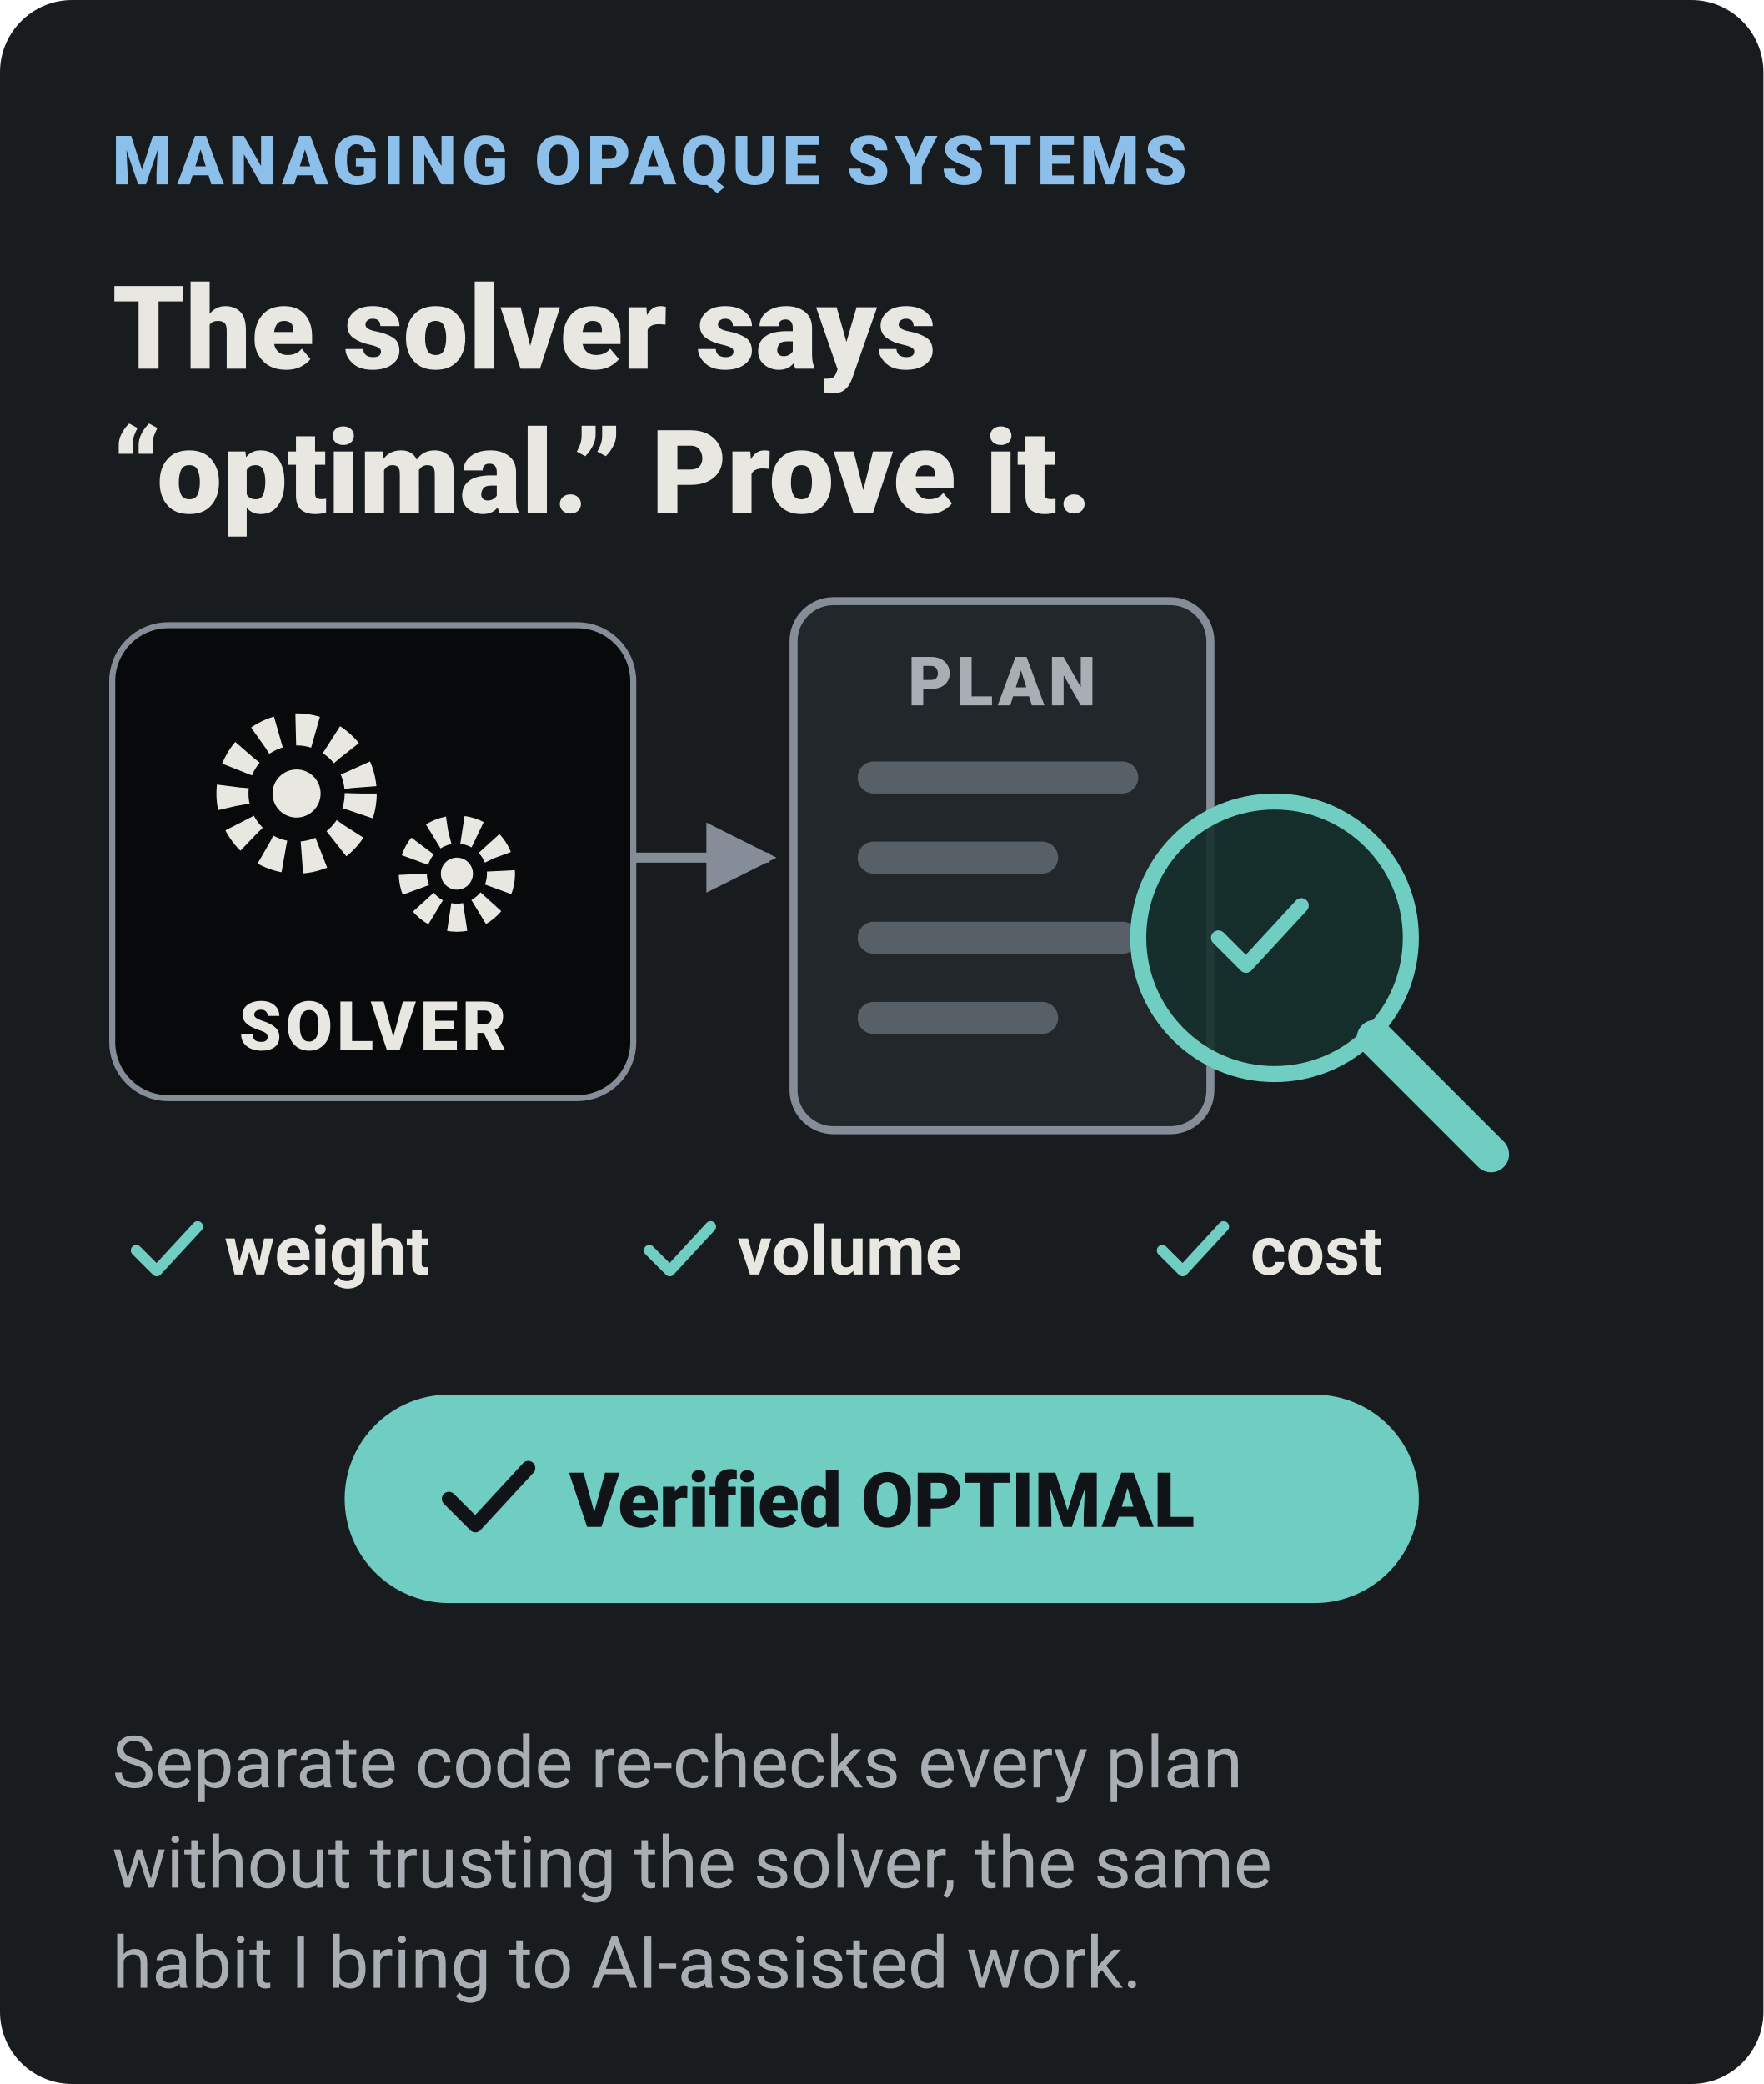
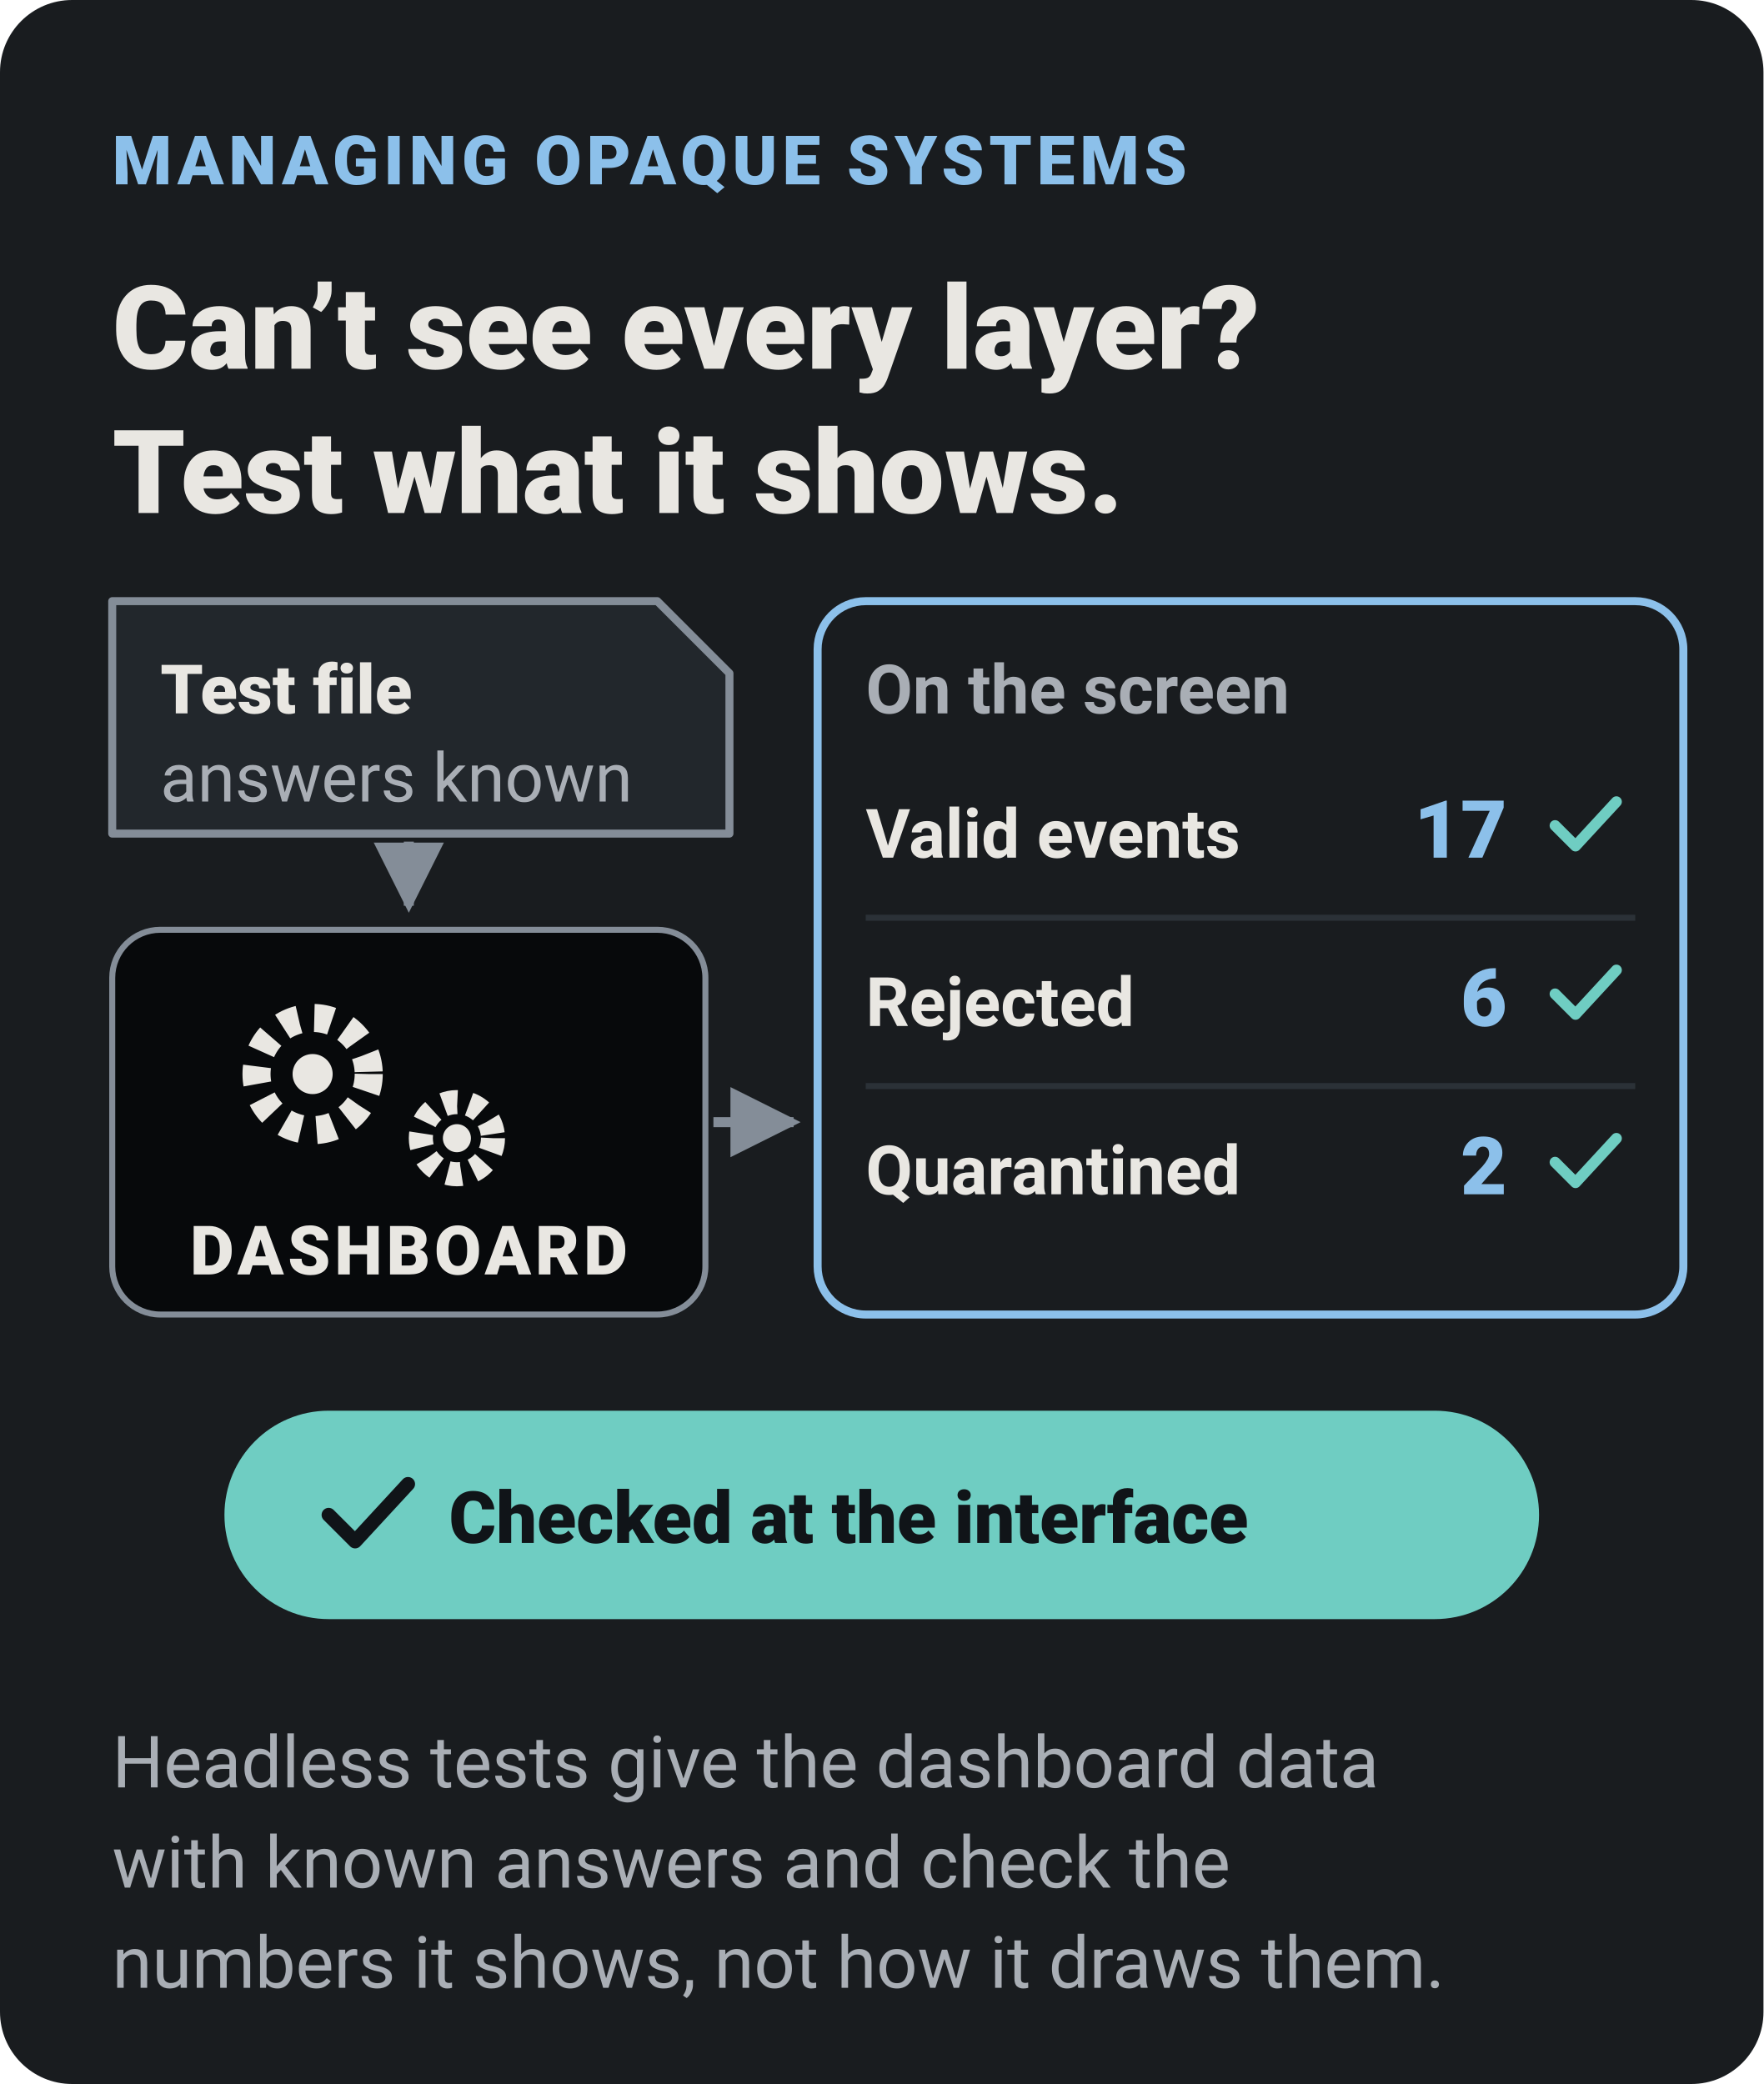
<svg xmlns="http://www.w3.org/2000/svg" viewBox="0 0 440 520" width="440" height="520" role="img" aria-labelledby="t">
  <defs>
    <marker id="ah" viewBox="0 0 10 10" refX="9" refY="5" markerWidth="7" markerHeight="7" orient="auto-start-reverse">
      <path d="M0 0L10 5L0 10z" fill="#848D98" />
    </marker>
    <marker id="aw" viewBox="0 0 10 10" refX="9" refY="5" markerWidth="7" markerHeight="7" orient="auto-start-reverse">
      <path d="M0 0L10 5L0 10z" fill="#E6B15C" />
    </marker>
  </defs>
  <rect width="440" height="520" rx="18" fill="#191C1F" />
  <g font-family="system-ui,-apple-system,'Segoe UI',Roboto,Helvetica,Arial,sans-serif">
    <text x="28" y="46" font-size="17" fill="#8CC0EA" font-weight="800" letter-spacing="1.2">MANAGING OPAQUE SYSTEMS</text>
-     <text x="28" y="92" font-size="29" fill="#E9E7E2" font-weight="800" data-box="24,60,392,80">The solver says</text>
-     <text x="28" y="128" font-size="29" fill="#E9E7E2" font-weight="800" data-box="24,60,392,80">“optimal.” Prove it.</text>
-     <text x="28" y="446" font-size="18" fill="#A9AEB5" data-box="24,424,392,86">Separate code re-checks every plan</text>
-     <text x="28" y="471" font-size="18" fill="#A9AEB5" data-box="24,424,392,86">without trusting the solver, the same</text>
-     <text x="28" y="496" font-size="18" fill="#A9AEB5" data-box="24,424,392,86">habit I bring to AI-assisted work.</text>
-     <rect x="28" y="156" width="130" height="118" rx="14" fill="#07090B" stroke="#848D98" stroke-width="1.5" />
-     <circle cx="74" cy="198" r="16" fill="none" stroke="#E9E7E2" stroke-width="8" stroke-dasharray="5 4.4" />
-     <circle cx="74" cy="198" r="6" fill="#E9E7E2" />
-     <circle cx="114" cy="218" r="11" fill="none" stroke="#E9E7E2" stroke-width="7" stroke-dasharray="4 3.6" />
-     <circle cx="114" cy="218" r="4" fill="#E9E7E2" />
-     <text x="93" y="262" font-size="17" fill="#E9E7E2" font-weight="800" text-anchor="middle" letter-spacing="1" data-box="28,156,130,118">SOLVER</text>
-     <path d="M158 214 L192 214" stroke="#848D98" stroke-width="2.5" marker-end="url(#ah)" />
-     <rect x="198" y="150" width="104" height="132" rx="10" fill="#22272C" stroke="#848D98" stroke-width="2" />
-     <text x="250" y="176" font-size="17" fill="#A9AEB5" font-weight="800" text-anchor="middle" letter-spacing="1">PLAN</text>
-     <rect x="214" y="190" width="70" height="8" rx="4" fill="#848D98" opacity="0.55" />
-     <rect x="214" y="210" width="50" height="8" rx="4" fill="#848D98" opacity="0.55" />
-     <rect x="214" y="230" width="70" height="8" rx="4" fill="#848D98" opacity="0.55" />
-     <rect x="214" y="250" width="50" height="8" rx="4" fill="#848D98" opacity="0.55" />
-     <circle cx="318" cy="234" r="34" fill="#16302D" fill-opacity="0.9" stroke="#6FCDC2" stroke-width="4" />
-     <path d="M343 259 L372 288" stroke="#6FCDC2" stroke-width="9" stroke-linecap="round" />
-     <path d="M304 234 l6.9 6.9 l13.8 -14.95" fill="none" stroke="#6FCDC2" stroke-width="3.68" stroke-linecap="round" stroke-linejoin="round" />
-     <path d="M34 312 l5.1 5.1 l10.2 -11.05" fill="none" stroke="#6FCDC2" stroke-width="2.72" stroke-linecap="round" stroke-linejoin="round" />
-     <text x="56" y="318" font-size="17" fill="#E9E7E2" font-weight="700">weight</text>
-     <path d="M162 312 l5.1 5.1 l10.2 -11.05" fill="none" stroke="#6FCDC2" stroke-width="2.72" stroke-linecap="round" stroke-linejoin="round" />
-     <text x="184" y="318" font-size="17" fill="#E9E7E2" font-weight="700">volume</text>
-     <path d="M290 312 l5.1 5.1 l10.2 -11.05" fill="none" stroke="#6FCDC2" stroke-width="2.72" stroke-linecap="round" stroke-linejoin="round" />
-     <text x="312" y="318" font-size="17" fill="#E9E7E2" font-weight="700">cost</text>
-     <rect x="86" y="348" width="268" height="52" rx="26" fill="#6FCDC2" />
-     <path d="M112 374 l6.6 6.6 l13.2 -14.3" fill="none" stroke="#101418" stroke-width="3.52" stroke-linecap="round" stroke-linejoin="round" />
-     <text x="142" y="381" font-size="19" fill="#101418" font-weight="800" data-box="86,348,268,52">Verified OPTIMAL</text>
+     <text x="28" y="92" font-size="29" fill="#E9E7E2" font-weight="800" data-box="24,60,392,80">Can’t see every layer?</text>
+     <text x="28" y="128" font-size="29" fill="#E9E7E2" font-weight="800" data-box="24,60,392,80">Test what it shows.</text>
+     <text x="28" y="446" font-size="18" fill="#A9AEB5" data-box="24,424,392,86">Headless tests give the dashboard data</text>
+     <text x="28" y="471" font-size="18" fill="#A9AEB5" data-box="24,424,392,86">with known answers and check the</text>
+     <text x="28" y="496" font-size="18" fill="#A9AEB5" data-box="24,424,392,86">numbers it shows, not how it draws them.</text>
+     <path d="M28 150 h136 l18 18 v40 h-154 z" fill="#22272C" stroke="#848D98" stroke-width="2" stroke-linejoin="round" />
+     <text x="40" y="178" font-size="17" fill="#E9E7E2" font-weight="800" data-box="28,150,154,58">Test file</text>
+     <text x="40" y="200" font-size="17" fill="#A9AEB5" data-box="28,150,154,58">answers known</text>
+     <path d="M102 210 L102 226" stroke="#848D98" stroke-width="2.5" marker-end="url(#ah)" />
+     <rect x="28" y="232" width="148" height="96" rx="12" fill="#07090B" stroke="#848D98" stroke-width="1.5" />
+     <circle cx="78" cy="268" r="14" fill="none" stroke="#E9E7E2" stroke-width="7" stroke-dasharray="4.4 3.9" />
+     <circle cx="78" cy="268" r="5" fill="#E9E7E2" />
+     <circle cx="114" cy="284" r="9" fill="none" stroke="#E9E7E2" stroke-width="6" stroke-dasharray="3.5 3" />
+     <circle cx="114" cy="284" r="3.5" fill="#E9E7E2" />
+     <text x="102" y="318" font-size="17" fill="#E9E7E2" font-weight="800" text-anchor="middle" letter-spacing="1" data-box="28,232,148,96">DASHBOARD</text>
+     <path d="M178 280 L198 280" stroke="#848D98" stroke-width="2.5" marker-end="url(#ah)" />
+     <rect x="204" y="150" width="216" height="178" rx="12" fill="#191C1F" stroke="#8CC0EA" stroke-width="2" />
+     <text x="216" y="178" font-size="17" fill="#A9AEB5" font-weight="700" data-box="204,150,216,178">On the screen</text>
+     <text x="216" y="214" font-size="17" fill="#E9E7E2" font-weight="700" data-box="204,150,216,178">Valid events</text>
+     <text x="376" y="214" font-size="20" fill="#8CC0EA" font-weight="800" text-anchor="end" data-box="204,150,216,178">17</text>
+     <path d="M388 206 l5.1 5.1 l10.2 -11.05" fill="none" stroke="#6FCDC2" stroke-width="2.72" stroke-linecap="round" stroke-linejoin="round" />
+     <path d="M216 229 H408" stroke="#2B3137" stroke-width="1.5" />
+     <text x="216" y="256" font-size="17" fill="#E9E7E2" font-weight="700" data-box="204,150,216,178">Rejected</text>
+     <text x="376" y="256" font-size="20" fill="#8CC0EA" font-weight="800" text-anchor="end" data-box="204,150,216,178">6</text>
+     <path d="M388 248 l5.1 5.1 l10.2 -11.05" fill="none" stroke="#6FCDC2" stroke-width="2.72" stroke-linecap="round" stroke-linejoin="round" />
+     <path d="M216 271 H408" stroke="#2B3137" stroke-width="1.5" />
+     <text x="216" y="298" font-size="17" fill="#E9E7E2" font-weight="700" data-box="204,150,216,178">Quarantined</text>
+     <text x="376" y="298" font-size="20" fill="#8CC0EA" font-weight="800" text-anchor="end" data-box="204,150,216,178">2</text>
+     <path d="M388 290 l5.1 5.1 l10.2 -11.05" fill="none" stroke="#6FCDC2" stroke-width="2.72" stroke-linecap="round" stroke-linejoin="round" />
+     <rect x="56" y="352" width="328" height="52" rx="26" fill="#6FCDC2" />
+     <path d="M82 378 l6.6 6.6 l13.2 -14.3" fill="none" stroke="#101418" stroke-width="3.52" stroke-linecap="round" stroke-linejoin="round" />
+     <text x="112" y="385" font-size="18" fill="#101418" font-weight="800" data-box="56,352,328,52">Checked at the interface</text>
  </g>
</svg>
